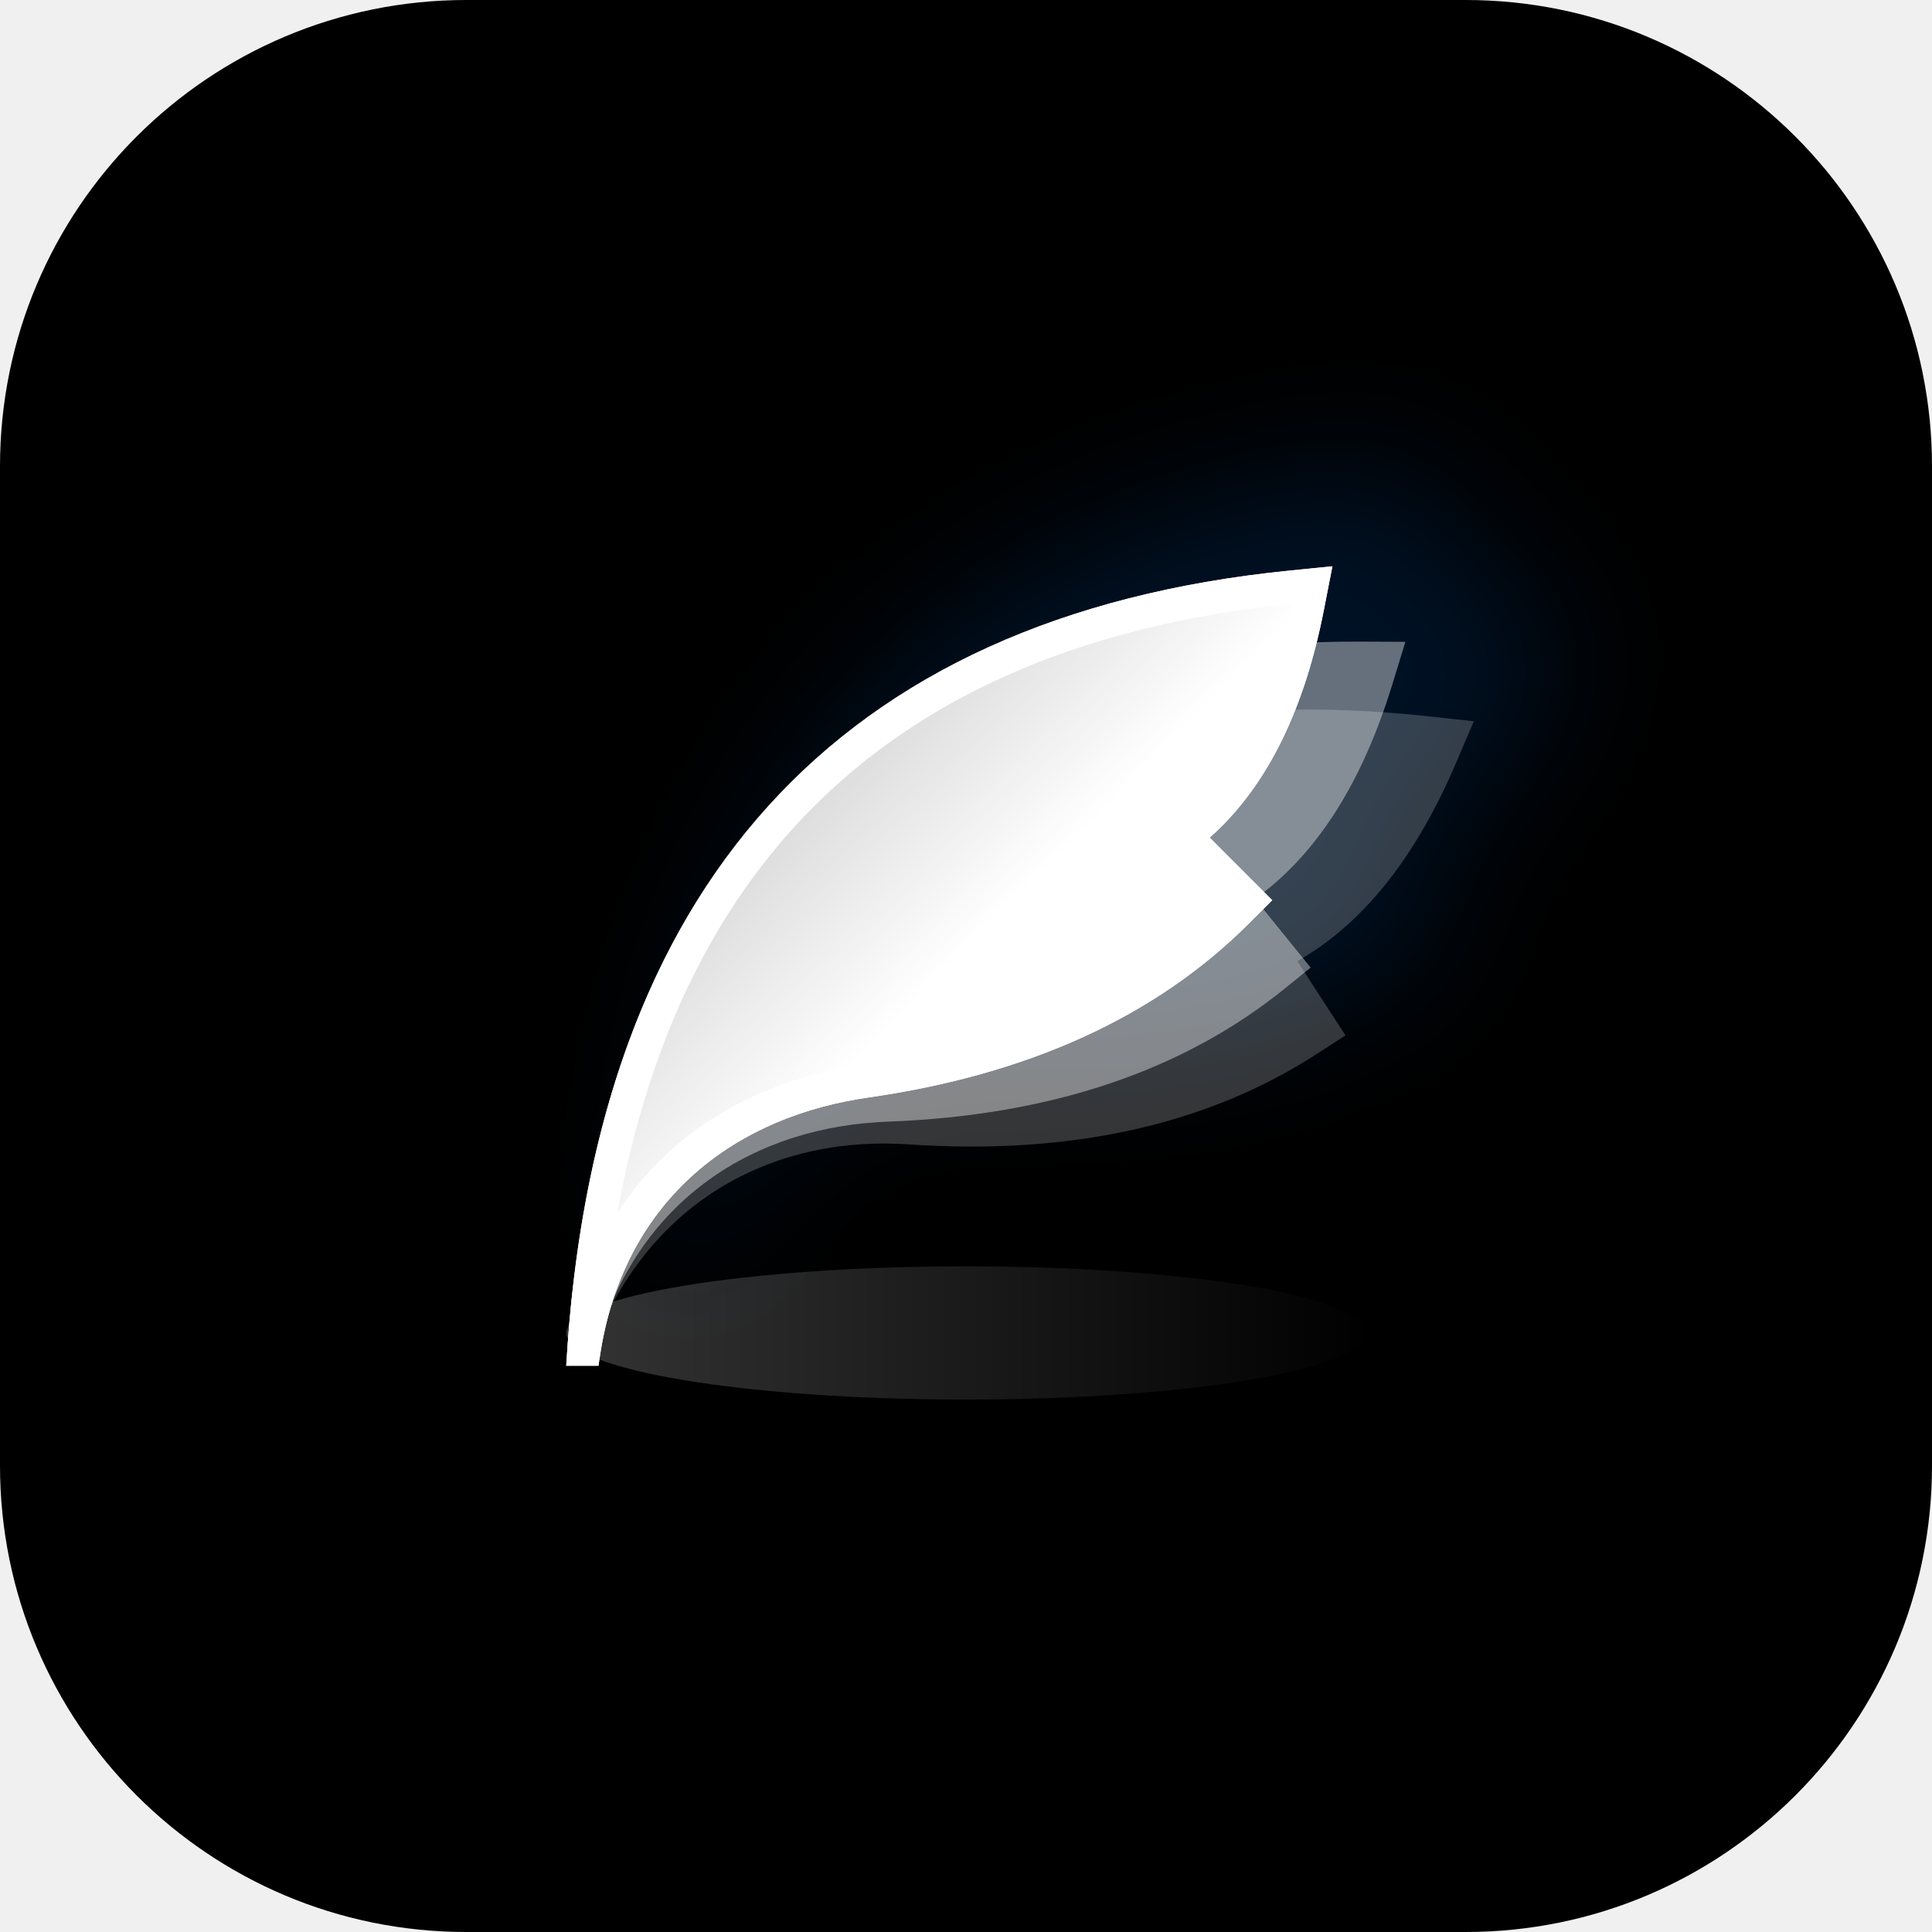
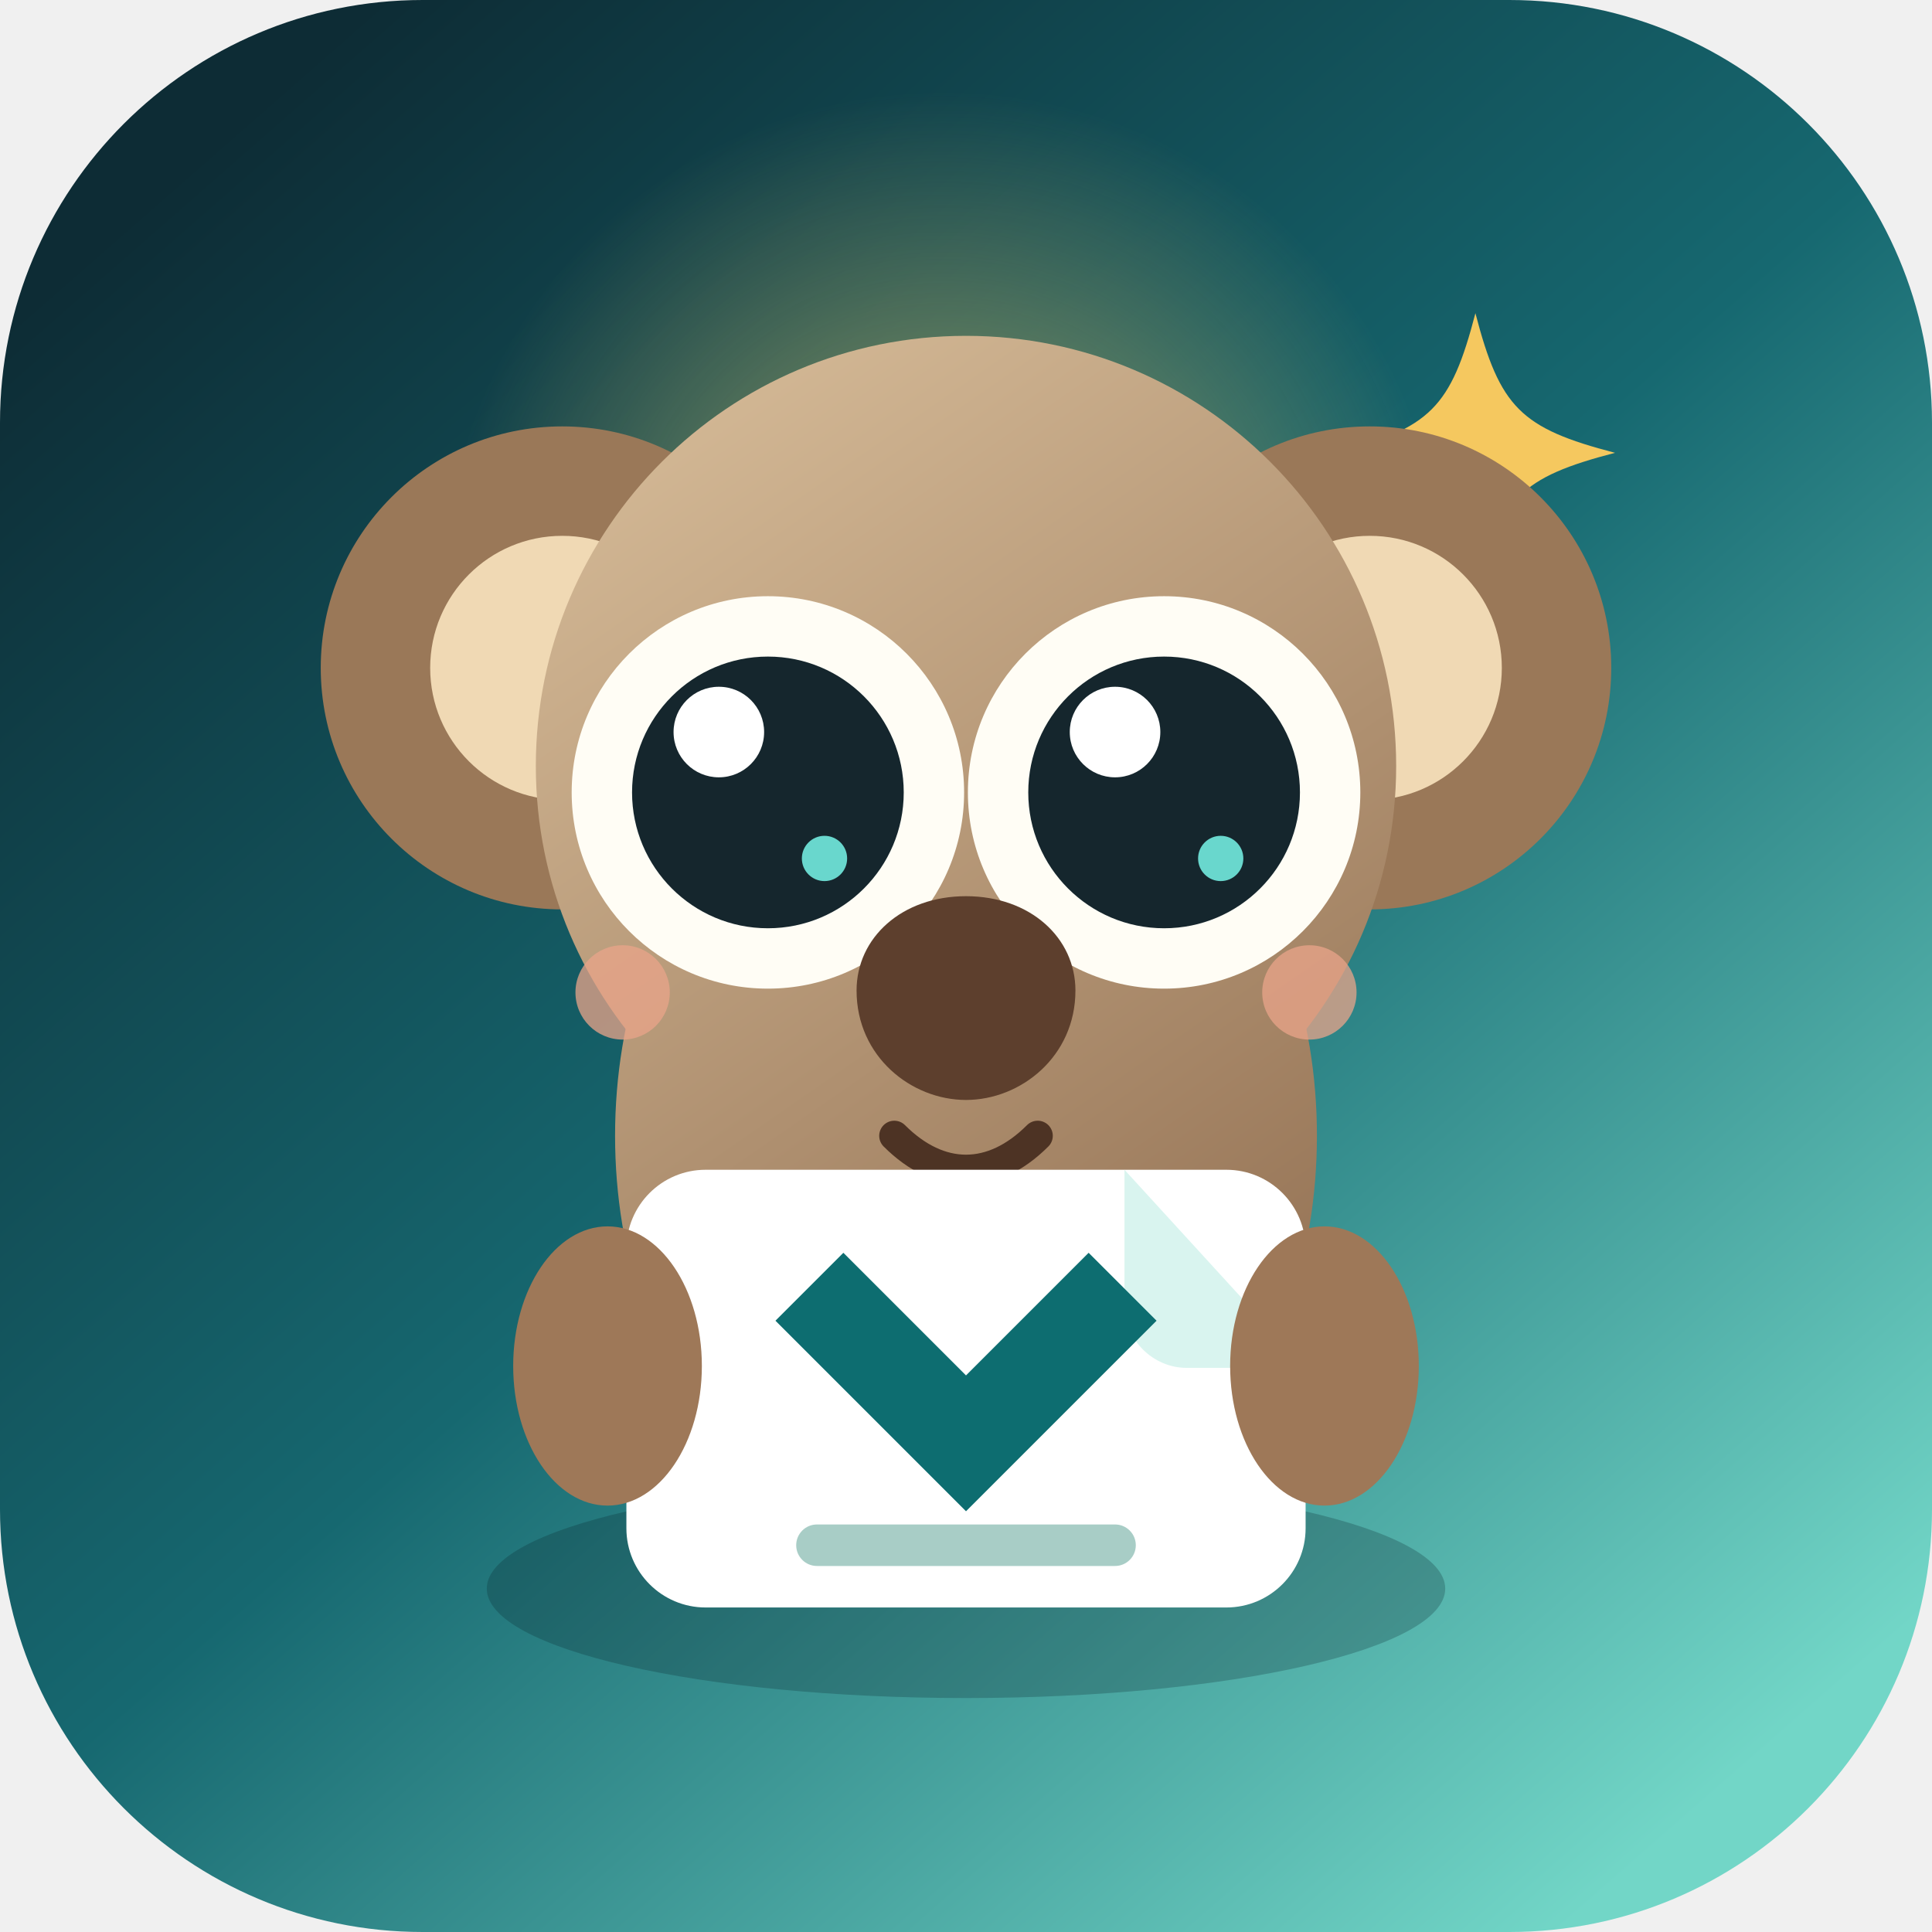
- <svg xmlns="http://www.w3.org/2000/svg" width="58" height="58" viewBox="0 0 58 58" fill="none">
-   <path d="M0 14C0 6.268 6.268 0 14 0H44C51.732 0 58 6.268 58 14V44C58 51.732 51.732 58 44 58H14C6.268 58 0 51.732 0 44V14Z" fill="black" />
-   <ellipse opacity="0.202" cx="29" cy="40.016" rx="12" ry="2" fill="url(#paint0_linear_107_2)" />
-   <g filter="url(#filter0_d_107_2)">
-     <mask id="mask0_107_2" style="mask-type:luminance" maskUnits="userSpaceOnUse" x="17" y="17" width="28" height="24">
-       <path d="M45 17L38.673 17.134C25.111 18.503 17.816 26.671 17 41H45V17Z" fill="white" />
-     </mask>
-     <g mask="url(#mask0_107_2)">
-       <path opacity="0.4" d="M41.8 20.542L42.191 19.268L40.858 19.262C27.227 19.206 19.118 26.567 16.809 40.732L17.768 40.938C18.854 36.283 22.335 33.937 26.363 33.687L26.646 33.673C31.512 33.492 35.499 32.163 38.577 29.671L39.347 29.048L37.675 26.983L37.848 26.857C39.607 25.529 40.92 23.412 41.8 20.542Z" fill="white" />
-       <path opacity="0.204" d="M43.721 22.88L44.244 21.653L42.918 21.508C29.368 20.028 20.534 26.5 16.756 40.347L17.683 40.756C19.25 36.24 22.963 34.166 26.995 34.339L27.278 34.355C32.136 34.683 36.24 33.778 39.562 31.621L40.392 31.082L38.945 28.854L39.131 28.747C41.019 27.61 42.546 25.642 43.721 22.88Z" fill="white" />
-     </g>
-     <path d="M39.744 18.308L40 17L38.673 17.134C25.111 18.503 17.816 26.671 17 41H17.97C18.563 36.257 21.786 33.664 25.766 32.995L26.046 32.951C30.866 32.263 34.693 30.524 37.493 27.724L38.193 27.024L36.314 25.145L36.474 25.002C38.084 23.497 39.169 21.254 39.744 18.308Z" fill="url(#paint1_linear_107_2)" />
-     <path d="M17.532 40.5C18.004 33.666 19.993 28.34 23.428 24.542C26.947 20.651 32.035 18.307 38.724 17.631L39.38 17.565L39.254 18.212C38.691 21.092 37.643 23.224 36.136 24.633L35.98 24.773L35.588 25.125L35.961 25.498L37.486 27.024L37.14 27.37C34.432 30.077 30.714 31.779 25.975 32.456L25.975 32.456L25.969 32.457L25.689 32.501L25.689 32.501L25.683 32.502C23.612 32.85 21.713 33.703 20.251 35.109C18.873 36.435 17.905 38.231 17.537 40.5H17.532Z" stroke="white" />
-     <mask id="mask1_107_2" style="mask-type:luminance" maskUnits="userSpaceOnUse" x="17" y="17" width="23" height="24">
-       <path d="M17.532 40.5C18.004 33.666 19.993 28.34 23.428 24.542C26.947 20.651 32.035 18.307 38.724 17.631L39.38 17.565L39.254 18.212C38.691 21.092 37.643 23.224 36.136 24.633L35.98 24.773L35.588 25.125L35.961 25.498L37.486 27.024L37.14 27.37C34.432 30.077 30.714 31.779 25.975 32.456L25.975 32.456L25.969 32.457L25.689 32.501L25.689 32.501L25.683 32.502C23.612 32.85 21.713 33.703 20.251 35.109C18.873 36.435 17.905 38.231 17.537 40.5H17.532Z" fill="white" stroke="white" />
-     </mask>
-     <g mask="url(#mask1_107_2)">
- </g>
-   </g>
+ <svg xmlns="http://www.w3.org/2000/svg" width="58" height="58" viewBox="0 0 1024 1024" role="img" aria-label="mdviewy">
  <defs>
-     <filter id="filter0_d_107_2" x="16" y="10" width="35.244" height="32" filterUnits="userSpaceOnUse" color-interpolation-filters="sRGB">
-       <feFlood flood-opacity="0" result="BackgroundImageFix" />
-       <feColorMatrix in="SourceAlpha" type="matrix" values="0 0 0 0 0 0 0 0 0 0 0 0 0 0 0 0 0 0 127 0" result="hardAlpha" />
-       <feOffset dx="3" dy="-3" />
-       <feGaussianBlur stdDeviation="2" />
-       <feColorMatrix type="matrix" values="0 0 0 0 0 0 0 0 0 0.366 0 0 0 0 0.779 0 0 0 0.187 0" />
-       <feBlend mode="normal" in2="BackgroundImageFix" result="effect1_dropShadow_107_2" />
-       <feBlend mode="normal" in="SourceGraphic" in2="effect1_dropShadow_107_2" result="shape" />
-     </filter>
-     <linearGradient id="paint0_linear_107_2" x1="41" y1="38.044" x2="17.331" y2="38.044" gradientUnits="userSpaceOnUse">
-       <stop stop-color="white" stop-opacity="0.01" />
-       <stop offset="1" stop-color="white" />
+     <linearGradient id="tile-settings" x1="120" y1="70" x2="900" y2="960" gradientUnits="userSpaceOnUse">
+       <stop offset="0" stop-color="#0D2C35" />
+       <stop offset=".5" stop-color="#166870" />
+       <stop offset="1" stop-color="#72D6C7" />
    </linearGradient>
-     <linearGradient id="paint1_linear_107_2" x1="31.861" y1="25.613" x2="25.082" y2="18.887" gradientUnits="userSpaceOnUse">
-       <stop stop-color="white" />
-       <stop offset="1" stop-color="#CCCCCC" />
+     <radialGradient id="halo-settings" cx="0" cy="0" r="1" gradientTransform="matrix(265 0 0 265 500 314)" gradientUnits="userSpaceOnUse">
+       <stop offset="0" stop-color="#F8D36B" stop-opacity=".58" />
+       <stop offset="1" stop-color="#F8D36B" stop-opacity="0" />
+     </radialGradient>
+     <linearGradient id="fur-settings" x1="316" y1="238" x2="714" y2="812" gradientUnits="userSpaceOnUse">
+       <stop offset="0" stop-color="#D3B895" />
+       <stop offset="1" stop-color="#8B684B" />
    </linearGradient>
  </defs>
+   <rect width="1024" height="1024" rx="224" fill="url(#tile-settings)" />
+   <circle cx="500" cy="314" r="280" fill="url(#halo-settings)" />
+   <path fill="#F5C85F" d="M782 166c13 50 24 61 74 74-50 13-61 24-74 74-13-50-24-61-74-74 50-13 61-24 74-74Z" />
+   <ellipse cx="512" cy="842" rx="254" ry="58" fill="#041F25" opacity=".24" />
+   <g>
+     <circle cx="298" cy="354" r="128" fill="#9A7858" />
+     <circle cx="726" cy="354" r="128" fill="#9A7858" />
+     <circle cx="298" cy="354" r="70" fill="#F0D9B4" />
+     <circle cx="726" cy="354" r="70" fill="#F0D9B4" />
+     <ellipse cx="512" cy="602" rx="186" ry="232" fill="url(#fur-settings)" />
+     <circle cx="512" cy="406" r="228" fill="url(#fur-settings)" />
+     <circle cx="407" cy="420" r="104" fill="#FFFDF5" />
+     <circle cx="617" cy="420" r="104" fill="#FFFDF5" />
+     <circle cx="407" cy="420" r="72" fill="#15262D" />
+     <circle cx="617" cy="420" r="72" fill="#15262D" />
+     <circle cx="381" cy="388" r="24" fill="#FFFFFF" />
+     <circle cx="591" cy="388" r="24" fill="#FFFFFF" />
+     <circle cx="437" cy="455" r="12" fill="#69D7CD" />
+     <circle cx="647" cy="455" r="12" fill="#69D7CD" />
+     <path fill="#5D3F2D" d="M512 475c34 0 58 22 58 50 0 35-29 58-58 58s-58-23-58-58c0-28 24-50 58-50Z" />
+     <path fill="none" stroke="#4D3324" stroke-width="16" stroke-linecap="round" d="M474 602c24 24 52 24 76 0" />
+     <circle cx="330" cy="526" r="25" fill="#EAA48A" opacity=".75" />
+     <circle cx="694" cy="526" r="25" fill="#EAA48A" opacity=".75" />
+     <rect x="332" y="620" width="360" height="232" rx="42" fill="#FFFFFF" />
+     <path fill="#D9F4EF" d="M596 620v72c0 18 15 33 33 33h63l-96-105Z" />
+     <path fill="#0D6D70" d="m411 700 36-36 65 65 65-65 36 36-101 101-101-101Z" />
+     <rect x="422" y="808" width="180" height="22" rx="11" fill="#A8CDC6" />
+     <ellipse cx="322" cy="724" rx="50" ry="74" fill="#9E7858" />
+     <ellipse cx="702" cy="724" rx="50" ry="74" fill="#9E7858" />
+   </g>
</svg>
